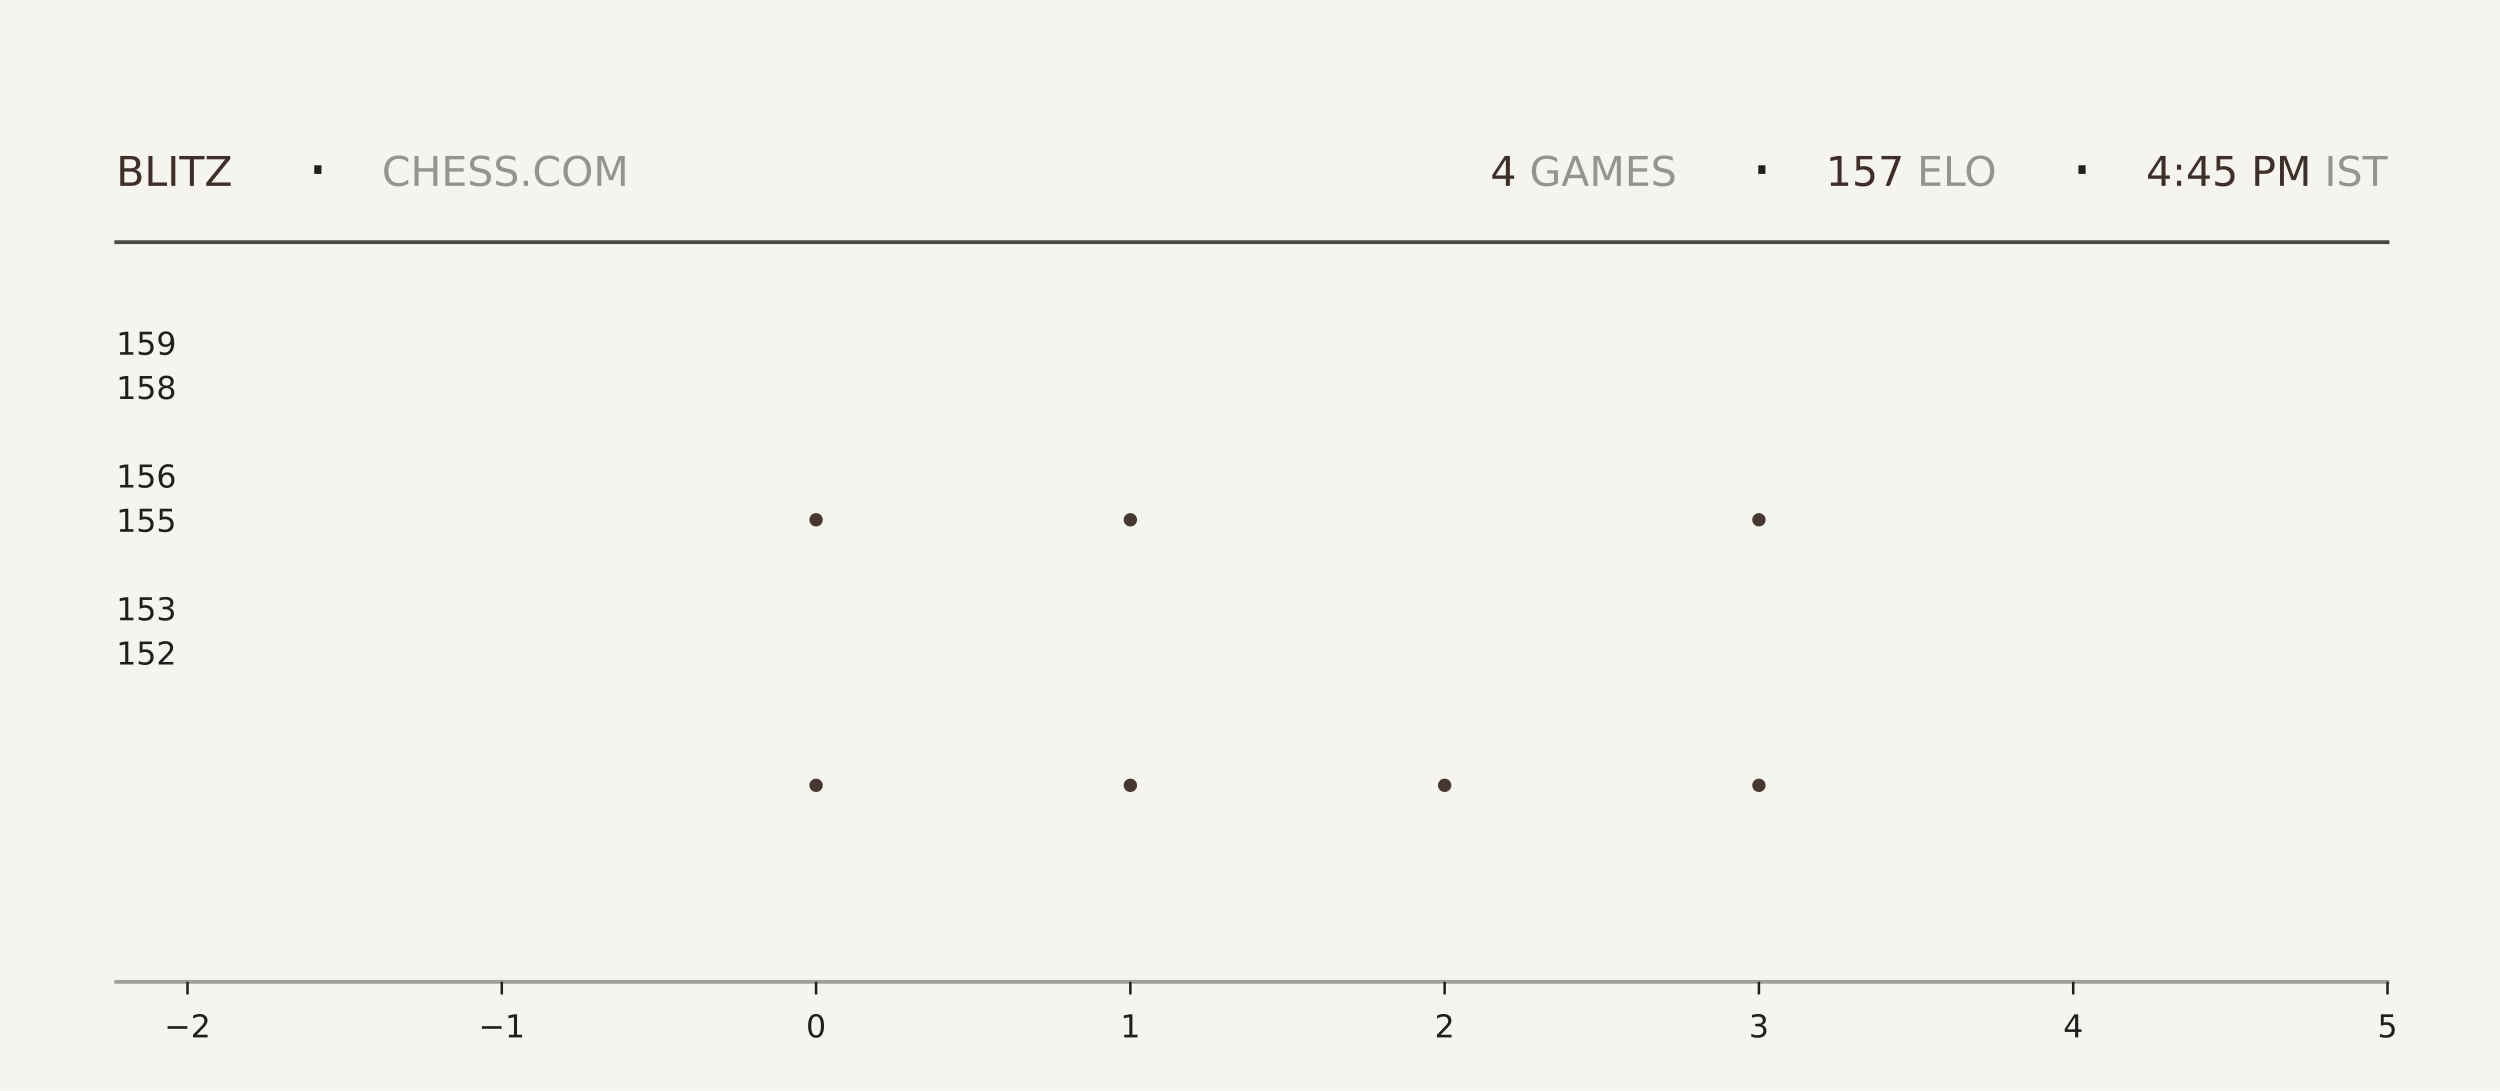
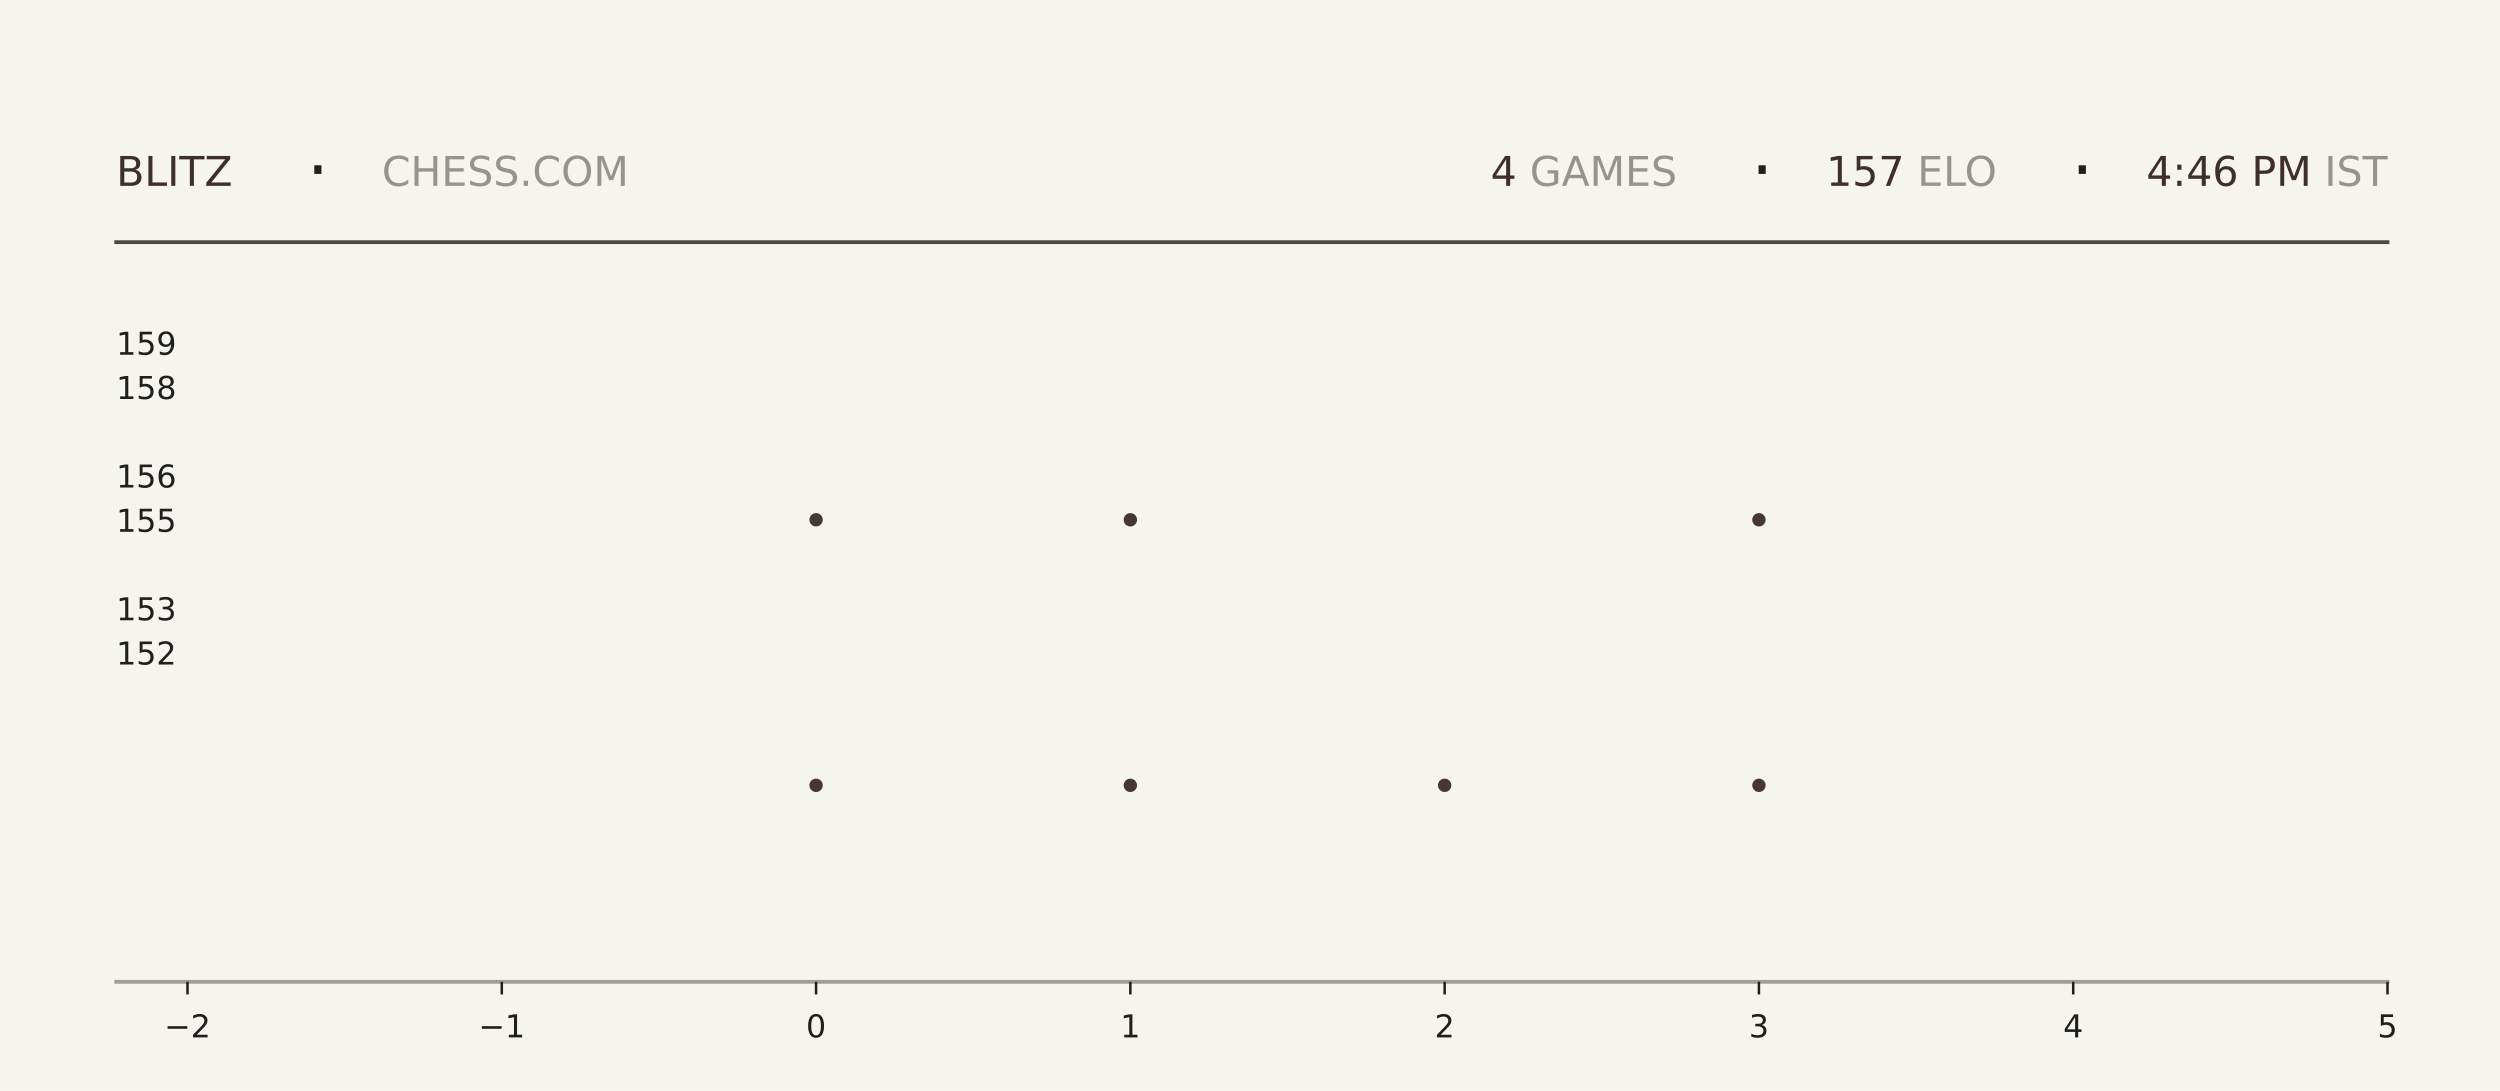
<svg xmlns="http://www.w3.org/2000/svg" xmlns:xlink="http://www.w3.org/1999/xlink" width="792pt" height="345.6pt" viewBox="0 0 792 345.6" version="1.1">
  <defs>
    <style type="text/css">*{stroke-linejoin: round; stroke-linecap: butt}</style>
  </defs>
  <g id="figure_1">
    <g id="patch_1">
      <path d="M 0 345.6  L 792 345.6  L 792 0  L 0 0  z " style="fill: #f6f4ef" />
    </g>
    <g id="axes_1">
      <g id="patch_2">
        <path d="M 59.4 311.04  L 756.36 311.04  L 756.36 103.68  L 59.4 103.68  z " style="fill: #f6f4ef" />
      </g>
      <g id="PathCollection_1">
        <defs>
-           <path id="m3d84314103" d="M 0 2.121  C 0.563 2.121 1.102 1.898 1.5 1.5  C 1.898 1.102 2.121 0.563 2.121 0  C 2.121 -0.563 1.898 -1.102 1.5 -1.5  C 1.102 -1.898 0.563 -2.121 0 -2.121  C -0.563 -2.121 -1.102 -1.898 -1.5 -1.5  C -1.898 -1.102 -2.121 -0.563 -2.121 0  C -2.121 0.563 -1.898 1.102 -1.5 1.5  C -1.102 1.898 -0.563 2.121 0 2.121  z " />
-         </defs>
-         <g clip-path="url(#p58bc037723)">
-           <use xlink:href="#m3d84314103" x="258.531" y="248.79" style="fill: #3e2f2a; fill-opacity: 0.95" />
-           <use xlink:href="#m3d84314103" x="258.531" y="164.668" style="fill: #3e2f2a; fill-opacity: 0.95" />
+           <path id="m161a2c9734" d="M 0 2.121  C 0.563 2.121 1.102 1.898 1.5 1.5  C 1.898 1.102 2.121 0.563 2.121 0  C 2.121 -0.563 1.898 -1.102 1.5 -1.5  C 1.102 -1.898 0.563 -2.121 0 -2.121  C -0.563 -2.121 -1.102 -1.898 -1.5 -1.5  C -1.898 -1.102 -2.121 -0.563 -2.121 0  C -2.121 0.563 -1.898 1.102 -1.5 1.5  C -1.102 1.898 -0.563 2.121 0 2.121  z " />
+         </defs>
+         <g clip-path="url(#p57b22e9924)">
+           <use xlink:href="#m161a2c9734" x="258.531" y="248.79" style="fill: #3e2f2a; fill-opacity: 0.95" />
+           <use xlink:href="#m161a2c9734" x="258.531" y="164.668" style="fill: #3e2f2a; fill-opacity: 0.95" />
        </g>
      </g>
      <g id="PathCollection_2">
-         <g clip-path="url(#p58bc037723)">
-           <use xlink:href="#m3d84314103" x="358.097" y="248.79" style="fill: #3e2f2a; fill-opacity: 0.95" />
-           <use xlink:href="#m3d84314103" x="358.097" y="164.668" style="fill: #3e2f2a; fill-opacity: 0.95" />
-           <use xlink:href="#m3d84314103" x="358.097" y="80.547" style="fill: #3e2f2a; fill-opacity: 0.95" />
+         <g clip-path="url(#p57b22e9924)">
+           <use xlink:href="#m161a2c9734" x="358.097" y="248.79" style="fill: #3e2f2a; fill-opacity: 0.95" />
+           <use xlink:href="#m161a2c9734" x="358.097" y="164.668" style="fill: #3e2f2a; fill-opacity: 0.95" />
+           <use xlink:href="#m161a2c9734" x="358.097" y="80.547" style="fill: #3e2f2a; fill-opacity: 0.95" />
        </g>
      </g>
      <g id="PathCollection_3">
-         <g clip-path="url(#p58bc037723)">
-           <use xlink:href="#m3d84314103" x="457.663" y="248.79" style="fill: #3e2f2a; fill-opacity: 0.95" />
+         <g clip-path="url(#p57b22e9924)">
+           <use xlink:href="#m161a2c9734" x="457.663" y="248.79" style="fill: #3e2f2a; fill-opacity: 0.95" />
        </g>
      </g>
      <g id="PathCollection_4">
-         <g clip-path="url(#p58bc037723)">
-           <use xlink:href="#m3d84314103" x="557.229" y="248.79" style="fill: #3e2f2a; fill-opacity: 0.95" />
-           <use xlink:href="#m3d84314103" x="557.229" y="164.668" style="fill: #3e2f2a; fill-opacity: 0.95" />
-           <use xlink:href="#m3d84314103" x="557.229" y="80.547" style="fill: #3e2f2a; fill-opacity: 0.95" />
+         <g clip-path="url(#p57b22e9924)">
+           <use xlink:href="#m161a2c9734" x="557.229" y="248.79" style="fill: #3e2f2a; fill-opacity: 0.95" />
+           <use xlink:href="#m161a2c9734" x="557.229" y="164.668" style="fill: #3e2f2a; fill-opacity: 0.95" />
+           <use xlink:href="#m161a2c9734" x="557.229" y="80.547" style="fill: #3e2f2a; fill-opacity: 0.95" />
        </g>
      </g>
      <g id="matplotlib.axis_1">
        <g id="xtick_1">
          <g id="line2d_1">
            <defs>
-               <path id="maec3cfe6cb" d="M 0 0  L 0 4  " style="stroke: #1f1f1f; stroke-width: 0.8" />
+               <path id="m8b4b1f7605" d="M 0 0  L 0 4  " style="stroke: #1f1f1f; stroke-width: 0.8" />
            </defs>
            <g>
-               <use xlink:href="#maec3cfe6cb" x="59.4" y="311.04" style="fill: #1f1f1f; stroke: #1f1f1f; stroke-width: 0.8" />
+               <use xlink:href="#m8b4b1f7605" x="59.4" y="311.04" style="fill: #1f1f1f; stroke: #1f1f1f; stroke-width: 0.8" />
            </g>
          </g>
          <g id="text_1">
            <g style="fill: #1f1f1f" transform="translate(52.02891 328.6384) scale(0.1 -0.1)">
              <defs>
                <path id="DejaVuSans-2212" d="M 678 2272  L 4684 2272  L 4684 1741  L 678 1741  L 678 2272  z " transform="scale(0.015625)" />
                <path id="DejaVuSans-32" d="M 1228 531  L 3431 531  L 3431 0  L 469 0  L 469 531  Q 828 903 1448 1529  Q 2069 2156 2228 2338  Q 2531 2678 2651 2914  Q 2772 3150 2772 3378  Q 2772 3750 2511 3984  Q 2250 4219 1831 4219  Q 1534 4219 1204 4116  Q 875 4013 500 3803  L 500 4441  Q 881 4594 1212 4672  Q 1544 4750 1819 4750  Q 2544 4750 2975 4387  Q 3406 4025 3406 3419  Q 3406 3131 3298 2873  Q 3191 2616 2906 2266  Q 2828 2175 2409 1742  Q 1991 1309 1228 531  z " transform="scale(0.015625)" />
              </defs>
              <use xlink:href="#DejaVuSans-2212" />
              <use xlink:href="#DejaVuSans-32" transform="translate(83.78906 0)" />
            </g>
          </g>
        </g>
        <g id="xtick_2">
          <g id="line2d_2">
            <g>
-               <use xlink:href="#maec3cfe6cb" x="158.966" y="311.04" style="fill: #1f1f1f; stroke: #1f1f1f; stroke-width: 0.8" />
+               <use xlink:href="#m8b4b1f7605" x="158.966" y="311.04" style="fill: #1f1f1f; stroke: #1f1f1f; stroke-width: 0.8" />
            </g>
          </g>
          <g id="text_2">
            <g style="fill: #1f1f1f" transform="translate(151.5946 328.6384) scale(0.1 -0.1)">
              <defs>
                <path id="DejaVuSans-31" d="M 794 531  L 1825 531  L 1825 4091  L 703 3866  L 703 4441  L 1819 4666  L 2450 4666  L 2450 531  L 3481 531  L 3481 0  L 794 0  L 794 531  z " transform="scale(0.015625)" />
              </defs>
              <use xlink:href="#DejaVuSans-2212" />
              <use xlink:href="#DejaVuSans-31" transform="translate(83.78906 0)" />
            </g>
          </g>
        </g>
        <g id="xtick_3">
          <g id="line2d_3">
            <g>
-               <use xlink:href="#maec3cfe6cb" x="258.531" y="311.04" style="fill: #1f1f1f; stroke: #1f1f1f; stroke-width: 0.8" />
+               <use xlink:href="#m8b4b1f7605" x="258.531" y="311.04" style="fill: #1f1f1f; stroke: #1f1f1f; stroke-width: 0.8" />
            </g>
          </g>
          <g id="text_3">
            <g style="fill: #1f1f1f" transform="translate(255.3502 328.6384) scale(0.1 -0.1)">
              <defs>
                <path id="DejaVuSans-30" d="M 2034 4250  Q 1547 4250 1301 3770  Q 1056 3291 1056 2328  Q 1056 1369 1301 889  Q 1547 409 2034 409  Q 2525 409 2770 889  Q 3016 1369 3016 2328  Q 3016 3291 2770 3770  Q 2525 4250 2034 4250  z M 2034 4750  Q 2819 4750 3233 4129  Q 3647 3509 3647 2328  Q 3647 1150 3233 529  Q 2819 -91 2034 -91  Q 1250 -91 836 529  Q 422 1150 422 2328  Q 422 3509 836 4129  Q 1250 4750 2034 4750  z " transform="scale(0.015625)" />
              </defs>
              <use xlink:href="#DejaVuSans-30" />
            </g>
          </g>
        </g>
        <g id="xtick_4">
          <g id="line2d_4">
            <g>
-               <use xlink:href="#maec3cfe6cb" x="358.097" y="311.04" style="fill: #1f1f1f; stroke: #1f1f1f; stroke-width: 0.8" />
+               <use xlink:href="#m8b4b1f7605" x="358.097" y="311.04" style="fill: #1f1f1f; stroke: #1f1f1f; stroke-width: 0.8" />
            </g>
          </g>
          <g id="text_4">
            <g style="fill: #1f1f1f" transform="translate(354.9159 328.6384) scale(0.1 -0.1)">
              <use xlink:href="#DejaVuSans-31" />
            </g>
          </g>
        </g>
        <g id="xtick_5">
          <g id="line2d_5">
            <g>
-               <use xlink:href="#maec3cfe6cb" x="457.663" y="311.04" style="fill: #1f1f1f; stroke: #1f1f1f; stroke-width: 0.8" />
+               <use xlink:href="#m8b4b1f7605" x="457.663" y="311.04" style="fill: #1f1f1f; stroke: #1f1f1f; stroke-width: 0.8" />
            </g>
          </g>
          <g id="text_5">
            <g style="fill: #1f1f1f" transform="translate(454.4816 328.6384) scale(0.1 -0.1)">
              <use xlink:href="#DejaVuSans-32" />
            </g>
          </g>
        </g>
        <g id="xtick_6">
          <g id="line2d_6">
            <g>
-               <use xlink:href="#maec3cfe6cb" x="557.229" y="311.04" style="fill: #1f1f1f; stroke: #1f1f1f; stroke-width: 0.8" />
+               <use xlink:href="#m8b4b1f7605" x="557.229" y="311.04" style="fill: #1f1f1f; stroke: #1f1f1f; stroke-width: 0.8" />
            </g>
          </g>
          <g id="text_6">
            <g style="fill: #1f1f1f" transform="translate(554.0473 328.6384) scale(0.1 -0.1)">
              <defs>
                <path id="DejaVuSans-33" d="M 2597 2516  Q 3050 2419 3304 2112  Q 3559 1806 3559 1356  Q 3559 666 3084 287  Q 2609 -91 1734 -91  Q 1441 -91 1130 -33  Q 819 25 488 141  L 488 750  Q 750 597 1062 519  Q 1375 441 1716 441  Q 2309 441 2620 675  Q 2931 909 2931 1356  Q 2931 1769 2642 2001  Q 2353 2234 1838 2234  L 1294 2234  L 1294 2753  L 1863 2753  Q 2328 2753 2575 2939  Q 2822 3125 2822 3475  Q 2822 3834 2567 4026  Q 2313 4219 1838 4219  Q 1578 4219 1281 4162  Q 984 4106 628 3988  L 628 4550  Q 988 4650 1302 4700  Q 1616 4750 1894 4750  Q 2613 4750 3031 4423  Q 3450 4097 3450 3541  Q 3450 3153 3228 2886  Q 3006 2619 2597 2516  z " transform="scale(0.015625)" />
              </defs>
              <use xlink:href="#DejaVuSans-33" />
            </g>
          </g>
        </g>
        <g id="xtick_7">
          <g id="line2d_7">
            <g>
-               <use xlink:href="#maec3cfe6cb" x="656.794" y="311.04" style="fill: #1f1f1f; stroke: #1f1f1f; stroke-width: 0.8" />
+               <use xlink:href="#m8b4b1f7605" x="656.794" y="311.04" style="fill: #1f1f1f; stroke: #1f1f1f; stroke-width: 0.8" />
            </g>
          </g>
          <g id="text_7">
            <g style="fill: #1f1f1f" transform="translate(653.613 328.6384) scale(0.1 -0.1)">
              <defs>
                <path id="DejaVuSans-34" d="M 2419 4116  L 825 1625  L 2419 1625  L 2419 4116  z M 2253 4666  L 3047 4666  L 3047 1625  L 3713 1625  L 3713 1100  L 3047 1100  L 3047 0  L 2419 0  L 2419 1100  L 313 1100  L 313 1709  L 2253 4666  z " transform="scale(0.015625)" />
              </defs>
              <use xlink:href="#DejaVuSans-34" />
            </g>
          </g>
        </g>
        <g id="xtick_8">
          <g id="line2d_8">
            <g>
-               <use xlink:href="#maec3cfe6cb" x="756.36" y="311.04" style="fill: #1f1f1f; stroke: #1f1f1f; stroke-width: 0.8" />
+               <use xlink:href="#m8b4b1f7605" x="756.36" y="311.04" style="fill: #1f1f1f; stroke: #1f1f1f; stroke-width: 0.8" />
            </g>
          </g>
          <g id="text_8">
            <g style="fill: #1f1f1f" transform="translate(753.1788 328.6384) scale(0.1 -0.1)">
              <defs>
                <path id="DejaVuSans-35" d="M 691 4666  L 3169 4666  L 3169 4134  L 1269 4134  L 1269 2991  Q 1406 3038 1543 3061  Q 1681 3084 1819 3084  Q 2600 3084 3056 2656  Q 3513 2228 3513 1497  Q 3513 744 3044 326  Q 2575 -91 1722 -91  Q 1428 -91 1123 -41  Q 819 9 494 109  L 494 744  Q 775 591 1075 516  Q 1375 441 1709 441  Q 2250 441 2565 725  Q 2881 1009 2881 1497  Q 2881 1984 2565 2268  Q 2250 2553 1709 2553  Q 1456 2553 1204 2497  Q 953 2441 691 2322  L 691 4666  z " transform="scale(0.015625)" />
              </defs>
              <use xlink:href="#DejaVuSans-35" />
            </g>
          </g>
        </g>
      </g>
      <g id="matplotlib.axis_2">
        <g id="ytick_1">
          <g id="line2d_9" />
          <g id="text_9">
            <g style="fill: #1f1f1f" transform="translate(36.8125 210.5283) scale(0.1 -0.1)">
              <use xlink:href="#DejaVuSans-31" />
              <use xlink:href="#DejaVuSans-35" transform="translate(63.62305 0)" />
              <use xlink:href="#DejaVuSans-32" transform="translate(127.2461 0)" />
            </g>
          </g>
        </g>
        <g id="ytick_2">
          <g id="line2d_10" />
          <g id="text_10">
            <g style="fill: #1f1f1f" transform="translate(36.8125 196.508) scale(0.1 -0.1)">
              <use xlink:href="#DejaVuSans-31" />
              <use xlink:href="#DejaVuSans-35" transform="translate(63.62305 0)" />
              <use xlink:href="#DejaVuSans-33" transform="translate(127.2461 0)" />
            </g>
          </g>
        </g>
        <g id="ytick_3">
          <g id="line2d_11" />
          <g id="text_11">
            <g style="fill: #1f1f1f" transform="translate(36.8125 168.4675) scale(0.1 -0.1)">
              <use xlink:href="#DejaVuSans-31" />
              <use xlink:href="#DejaVuSans-35" transform="translate(63.62305 0)" />
              <use xlink:href="#DejaVuSans-35" transform="translate(127.2461 0)" />
            </g>
          </g>
        </g>
        <g id="ytick_4">
          <g id="line2d_12" />
          <g id="text_12">
            <g style="fill: #1f1f1f" transform="translate(36.8125 154.4472) scale(0.1 -0.1)">
              <defs>
                <path id="DejaVuSans-36" d="M 2113 2584  Q 1688 2584 1439 2293  Q 1191 2003 1191 1497  Q 1191 994 1439 701  Q 1688 409 2113 409  Q 2538 409 2786 701  Q 3034 994 3034 1497  Q 3034 2003 2786 2293  Q 2538 2584 2113 2584  z M 3366 4563  L 3366 3988  Q 3128 4100 2886 4159  Q 2644 4219 2406 4219  Q 1781 4219 1451 3797  Q 1122 3375 1075 2522  Q 1259 2794 1537 2939  Q 1816 3084 2150 3084  Q 2853 3084 3261 2657  Q 3669 2231 3669 1497  Q 3669 778 3244 343  Q 2819 -91 2113 -91  Q 1303 -91 875 529  Q 447 1150 447 2328  Q 447 3434 972 4092  Q 1497 4750 2381 4750  Q 2619 4750 2861 4703  Q 3103 4656 3366 4563  z " transform="scale(0.015625)" />
              </defs>
              <use xlink:href="#DejaVuSans-31" />
              <use xlink:href="#DejaVuSans-35" transform="translate(63.62305 0)" />
              <use xlink:href="#DejaVuSans-36" transform="translate(127.2461 0)" />
            </g>
          </g>
        </g>
        <g id="ytick_5">
          <g id="line2d_13" />
          <g id="text_13">
            <g style="fill: #1f1f1f" transform="translate(36.8125 126.4066) scale(0.1 -0.1)">
              <defs>
                <path id="DejaVuSans-38" d="M 2034 2216  Q 1584 2216 1326 1975  Q 1069 1734 1069 1313  Q 1069 891 1326 650  Q 1584 409 2034 409  Q 2484 409 2743 651  Q 3003 894 3003 1313  Q 3003 1734 2745 1975  Q 2488 2216 2034 2216  z M 1403 2484  Q 997 2584 770 2862  Q 544 3141 544 3541  Q 544 4100 942 4425  Q 1341 4750 2034 4750  Q 2731 4750 3128 4425  Q 3525 4100 3525 3541  Q 3525 3141 3298 2862  Q 3072 2584 2669 2484  Q 3125 2378 3379 2068  Q 3634 1759 3634 1313  Q 3634 634 3220 271  Q 2806 -91 2034 -91  Q 1263 -91 848 271  Q 434 634 434 1313  Q 434 1759 690 2068  Q 947 2378 1403 2484  z M 1172 3481  Q 1172 3119 1398 2916  Q 1625 2713 2034 2713  Q 2441 2713 2670 2916  Q 2900 3119 2900 3481  Q 2900 3844 2670 4047  Q 2441 4250 2034 4250  Q 1625 4250 1398 4047  Q 1172 3844 1172 3481  z " transform="scale(0.015625)" />
              </defs>
              <use xlink:href="#DejaVuSans-31" />
              <use xlink:href="#DejaVuSans-35" transform="translate(63.62305 0)" />
              <use xlink:href="#DejaVuSans-38" transform="translate(127.2461 0)" />
            </g>
          </g>
        </g>
        <g id="ytick_6">
          <g id="line2d_14" />
          <g id="text_14">
            <g style="fill: #1f1f1f" transform="translate(36.8125 112.3863) scale(0.1 -0.1)">
              <defs>
                <path id="DejaVuSans-39" d="M 703 97  L 703 672  Q 941 559 1184 500  Q 1428 441 1663 441  Q 2288 441 2617 861  Q 2947 1281 2994 2138  Q 2813 1869 2534 1725  Q 2256 1581 1919 1581  Q 1219 1581 811 2004  Q 403 2428 403 3163  Q 403 3881 828 4315  Q 1253 4750 1959 4750  Q 2769 4750 3195 4129  Q 3622 3509 3622 2328  Q 3622 1225 3098 567  Q 2575 -91 1691 -91  Q 1453 -91 1209 -44  Q 966 3 703 97  z M 1959 2075  Q 2384 2075 2632 2365  Q 2881 2656 2881 3163  Q 2881 3666 2632 3958  Q 2384 4250 1959 4250  Q 1534 4250 1286 3958  Q 1038 3666 1038 3163  Q 1038 2656 1286 2365  Q 1534 2075 1959 2075  z " transform="scale(0.015625)" />
              </defs>
              <use xlink:href="#DejaVuSans-31" />
              <use xlink:href="#DejaVuSans-35" transform="translate(63.62305 0)" />
              <use xlink:href="#DejaVuSans-39" transform="translate(127.2461 0)" />
            </g>
          </g>
        </g>
      </g>
    </g>
    <g id="line2d_15">
      <path d="M 36.82 76.723  L 756.36 76.723  " style="fill: none; stroke: #1f1f1f; stroke-opacity: 0.8; stroke-width: 1.2; stroke-linecap: square" />
    </g>
    <g id="line2d_16">
      <path d="M 36.82 311.04  L 756.36 311.04  " style="fill: none; stroke: #1f1f1f; stroke-opacity: 0.4; stroke-width: 1.2; stroke-linecap: square" />
    </g>
    <g id="text_15">
      <g style="fill: #3e2f2a" transform="translate(36.82 58.88319) scale(0.13 -0.13)">
        <defs>
          <path id="DejaVuSans-42" d="M 1259 2228  L 1259 519  L 2272 519  Q 2781 519 3026 730  Q 3272 941 3272 1375  Q 3272 1813 3026 2020  Q 2781 2228 2272 2228  L 1259 2228  z M 1259 4147  L 1259 2741  L 2194 2741  Q 2656 2741 2882 2914  Q 3109 3088 3109 3444  Q 3109 3797 2882 3972  Q 2656 4147 2194 4147  L 1259 4147  z M 628 4666  L 2241 4666  Q 2963 4666 3353 4366  Q 3744 4066 3744 3513  Q 3744 3084 3544 2831  Q 3344 2578 2956 2516  Q 3422 2416 3680 2098  Q 3938 1781 3938 1306  Q 3938 681 3513 340  Q 3088 0 2303 0  L 628 0  L 628 4666  z " transform="scale(0.015625)" />
          <path id="DejaVuSans-4c" d="M 628 4666  L 1259 4666  L 1259 531  L 3531 531  L 3531 0  L 628 0  L 628 4666  z " transform="scale(0.015625)" />
          <path id="DejaVuSans-49" d="M 628 4666  L 1259 4666  L 1259 0  L 628 0  L 628 4666  z " transform="scale(0.015625)" />
          <path id="DejaVuSans-54" d="M -19 4666  L 3928 4666  L 3928 4134  L 2272 4134  L 2272 0  L 1638 0  L 1638 4134  L -19 4134  L -19 4666  z " transform="scale(0.015625)" />
          <path id="DejaVuSans-5a" d="M 359 4666  L 4025 4666  L 4025 4184  L 1075 531  L 4097 531  L 4097 0  L 288 0  L 288 481  L 3238 4134  L 359 4134  L 359 4666  z " transform="scale(0.015625)" />
        </defs>
        <use xlink:href="#DejaVuSans-42" />
        <use xlink:href="#DejaVuSans-4c" transform="translate(68.60352 0)" />
        <use xlink:href="#DejaVuSans-49" transform="translate(124.3164 0)" />
        <use xlink:href="#DejaVuSans-54" transform="translate(153.8086 0)" />
        <use xlink:href="#DejaVuSans-5a" transform="translate(214.8926 0)" />
      </g>
    </g>
    <g id="text_16">
      <g style="fill: #1f1f1f" transform="translate(97.21 61.36662) scale(0.22 -0.22)">
        <defs>
          <path id="DejaVuSans-b7" d="M 684 2619  L 1344 2619  L 1344 1825  L 684 1825  L 684 2619  z " transform="scale(0.015625)" />
        </defs>
        <use xlink:href="#DejaVuSans-b7" />
      </g>
    </g>
    <g id="text_17">
      <g style="fill: #1f1f1f; opacity: 0.45" transform="translate(120.97 58.88319) scale(0.13 -0.13)">
        <defs>
          <path id="DejaVuSans-43" d="M 4122 4306  L 4122 3641  Q 3803 3938 3442 4084  Q 3081 4231 2675 4231  Q 1875 4231 1450 3742  Q 1025 3253 1025 2328  Q 1025 1406 1450 917  Q 1875 428 2675 428  Q 3081 428 3442 575  Q 3803 722 4122 1019  L 4122 359  Q 3791 134 3420 21  Q 3050 -91 2638 -91  Q 1578 -91 968 557  Q 359 1206 359 2328  Q 359 3453 968 4101  Q 1578 4750 2638 4750  Q 3056 4750 3426 4639  Q 3797 4528 4122 4306  z " transform="scale(0.015625)" />
          <path id="DejaVuSans-48" d="M 628 4666  L 1259 4666  L 1259 2753  L 3553 2753  L 3553 4666  L 4184 4666  L 4184 0  L 3553 0  L 3553 2222  L 1259 2222  L 1259 0  L 628 0  L 628 4666  z " transform="scale(0.015625)" />
          <path id="DejaVuSans-45" d="M 628 4666  L 3578 4666  L 3578 4134  L 1259 4134  L 1259 2753  L 3481 2753  L 3481 2222  L 1259 2222  L 1259 531  L 3634 531  L 3634 0  L 628 0  L 628 4666  z " transform="scale(0.015625)" />
          <path id="DejaVuSans-53" d="M 3425 4513  L 3425 3897  Q 3066 4069 2747 4153  Q 2428 4238 2131 4238  Q 1616 4238 1336 4038  Q 1056 3838 1056 3469  Q 1056 3159 1242 3001  Q 1428 2844 1947 2747  L 2328 2669  Q 3034 2534 3370 2195  Q 3706 1856 3706 1288  Q 3706 609 3251 259  Q 2797 -91 1919 -91  Q 1588 -91 1214 -16  Q 841 59 441 206  L 441 856  Q 825 641 1194 531  Q 1563 422 1919 422  Q 2459 422 2753 634  Q 3047 847 3047 1241  Q 3047 1584 2836 1778  Q 2625 1972 2144 2069  L 1759 2144  Q 1053 2284 737 2584  Q 422 2884 422 3419  Q 422 4038 858 4394  Q 1294 4750 2059 4750  Q 2388 4750 2728 4690  Q 3069 4631 3425 4513  z " transform="scale(0.015625)" />
          <path id="DejaVuSans-2e" d="M 684 794  L 1344 794  L 1344 0  L 684 0  L 684 794  z " transform="scale(0.015625)" />
          <path id="DejaVuSans-4f" d="M 2522 4238  Q 1834 4238 1429 3725  Q 1025 3213 1025 2328  Q 1025 1447 1429 934  Q 1834 422 2522 422  Q 3209 422 3611 934  Q 4013 1447 4013 2328  Q 4013 3213 3611 3725  Q 3209 4238 2522 4238  z M 2522 4750  Q 3503 4750 4090 4092  Q 4678 3434 4678 2328  Q 4678 1225 4090 567  Q 3503 -91 2522 -91  Q 1538 -91 948 565  Q 359 1222 359 2328  Q 359 3434 948 4092  Q 1538 4750 2522 4750  z " transform="scale(0.015625)" />
          <path id="DejaVuSans-4d" d="M 628 4666  L 1569 4666  L 2759 1491  L 3956 4666  L 4897 4666  L 4897 0  L 4281 0  L 4281 4097  L 3078 897  L 2444 897  L 1241 4097  L 1241 0  L 628 0  L 628 4666  z " transform="scale(0.015625)" />
        </defs>
        <use xlink:href="#DejaVuSans-43" />
        <use xlink:href="#DejaVuSans-48" transform="translate(69.82422 0)" />
        <use xlink:href="#DejaVuSans-45" transform="translate(145.0195 0)" />
        <use xlink:href="#DejaVuSans-53" transform="translate(208.2031 0)" />
        <use xlink:href="#DejaVuSans-53" transform="translate(271.6797 0)" />
        <use xlink:href="#DejaVuSans-2e" transform="translate(335.1562 0)" />
        <use xlink:href="#DejaVuSans-43" transform="translate(366.9434 0)" />
        <use xlink:href="#DejaVuSans-4f" transform="translate(436.7676 0)" />
        <use xlink:href="#DejaVuSans-4d" transform="translate(515.4785 0)" />
      </g>
    </g>
    <g id="text_18">
-       <g style="fill: #3e2f2a" transform="translate(472.14 58.88319) scale(0.13 -0.13)">
+       <g style="fill: #3e2f2a" transform="translate(472.23 58.88319) scale(0.13 -0.13)">
        <use xlink:href="#DejaVuSans-34" />
      </g>
    </g>
    <g id="text_19">
-       <g style="fill: #1f1f1f; opacity: 0.45" transform="translate(480.42 58.88319) scale(0.13 -0.13)">
+       <g style="fill: #1f1f1f; opacity: 0.45" transform="translate(480.51 58.88319) scale(0.13 -0.13)">
        <defs>
          <path id="DejaVuSans-20" transform="scale(0.015625)" />
          <path id="DejaVuSans-47" d="M 3809 666  L 3809 1919  L 2778 1919  L 2778 2438  L 4434 2438  L 4434 434  Q 4069 175 3628 42  Q 3188 -91 2688 -91  Q 1594 -91 976 548  Q 359 1188 359 2328  Q 359 3472 976 4111  Q 1594 4750 2688 4750  Q 3144 4750 3555 4637  Q 3966 4525 4313 4306  L 4313 3634  Q 3963 3931 3569 4081  Q 3175 4231 2741 4231  Q 1884 4231 1454 3753  Q 1025 3275 1025 2328  Q 1025 1384 1454 906  Q 1884 428 2741 428  Q 3075 428 3337 486  Q 3600 544 3809 666  z " transform="scale(0.015625)" />
          <path id="DejaVuSans-41" d="M 2188 4044  L 1331 1722  L 3047 1722  L 2188 4044  z M 1831 4666  L 2547 4666  L 4325 0  L 3669 0  L 3244 1197  L 1141 1197  L 716 0  L 50 0  L 1831 4666  z " transform="scale(0.015625)" />
        </defs>
        <use xlink:href="#DejaVuSans-20" />
        <use xlink:href="#DejaVuSans-47" transform="translate(31.78711 0)" />
        <use xlink:href="#DejaVuSans-41" transform="translate(109.2773 0)" />
        <use xlink:href="#DejaVuSans-4d" transform="translate(177.6855 0)" />
        <use xlink:href="#DejaVuSans-45" transform="translate(263.9648 0)" />
        <use xlink:href="#DejaVuSans-53" transform="translate(327.1484 0)" />
      </g>
    </g>
    <g id="text_20">
-       <g style="fill: #1f1f1f" transform="translate(554.67 61.36662) scale(0.22 -0.22)">
+       <g style="fill: #1f1f1f" transform="translate(554.76 61.36662) scale(0.22 -0.22)">
        <use xlink:href="#DejaVuSans-b7" />
      </g>
    </g>
    <g id="text_21">
-       <g style="fill: #3e2f2a" transform="translate(578.43 58.88319) scale(0.13 -0.13)">
+       <g style="fill: #3e2f2a" transform="translate(578.52 58.88319) scale(0.13 -0.13)">
        <defs>
          <path id="DejaVuSans-37" d="M 525 4666  L 3525 4666  L 3525 4397  L 1831 0  L 1172 0  L 2766 4134  L 525 4134  L 525 4666  z " transform="scale(0.015625)" />
        </defs>
        <use xlink:href="#DejaVuSans-31" />
        <use xlink:href="#DejaVuSans-35" transform="translate(63.62305 0)" />
        <use xlink:href="#DejaVuSans-37" transform="translate(127.2461 0)" />
      </g>
    </g>
    <g id="text_22">
-       <g style="fill: #1f1f1f; opacity: 0.45" transform="translate(603.18 58.88319) scale(0.13 -0.13)">
+       <g style="fill: #1f1f1f; opacity: 0.45" transform="translate(603.27 58.88319) scale(0.13 -0.13)">
        <use xlink:href="#DejaVuSans-20" />
        <use xlink:href="#DejaVuSans-45" transform="translate(31.78711 0)" />
        <use xlink:href="#DejaVuSans-4c" transform="translate(94.9707 0)" />
        <use xlink:href="#DejaVuSans-4f" transform="translate(147.0586 0)" />
      </g>
    </g>
    <g id="text_23">
-       <g style="fill: #1f1f1f" transform="translate(656.1 61.36662) scale(0.22 -0.22)">
+       <g style="fill: #1f1f1f" transform="translate(656.19 61.36662) scale(0.22 -0.22)">
        <use xlink:href="#DejaVuSans-b7" />
      </g>
    </g>
    <g id="text_24">
-       <g style="fill: #3e2f2a" transform="translate(679.86 58.88319) scale(0.13 -0.13)">
+       <g style="fill: #3e2f2a" transform="translate(679.95 58.88319) scale(0.13 -0.13)">
        <defs>
          <path id="DejaVuSans-3a" d="M 750 794  L 1409 794  L 1409 0  L 750 0  L 750 794  z M 750 3309  L 1409 3309  L 1409 2516  L 750 2516  L 750 3309  z " transform="scale(0.015625)" />
          <path id="DejaVuSans-50" d="M 1259 4147  L 1259 2394  L 2053 2394  Q 2494 2394 2734 2622  Q 2975 2850 2975 3272  Q 2975 3691 2734 3919  Q 2494 4147 2053 4147  L 1259 4147  z M 628 4666  L 2053 4666  Q 2838 4666 3239 4311  Q 3641 3956 3641 3272  Q 3641 2581 3239 2228  Q 2838 1875 2053 1875  L 1259 1875  L 1259 0  L 628 0  L 628 4666  z " transform="scale(0.015625)" />
        </defs>
        <use xlink:href="#DejaVuSans-34" />
        <use xlink:href="#DejaVuSans-3a" transform="translate(63.62305 0)" />
        <use xlink:href="#DejaVuSans-34" transform="translate(97.31445 0)" />
-         <use xlink:href="#DejaVuSans-35" transform="translate(160.9375 0)" />
+         <use xlink:href="#DejaVuSans-36" transform="translate(160.9375 0)" />
        <use xlink:href="#DejaVuSans-20" transform="translate(224.5605 0)" />
        <use xlink:href="#DejaVuSans-50" transform="translate(256.3477 0)" />
        <use xlink:href="#DejaVuSans-4d" transform="translate(316.6504 0)" />
      </g>
    </g>
    <g id="text_25">
      <g style="fill: #1f1f1f; opacity: 0.45" transform="translate(732.24 58.88319) scale(0.13 -0.13)">
        <use xlink:href="#DejaVuSans-20" />
        <use xlink:href="#DejaVuSans-49" transform="translate(31.78711 0)" />
        <use xlink:href="#DejaVuSans-53" transform="translate(61.2793 0)" />
        <use xlink:href="#DejaVuSans-54" transform="translate(124.7559 0)" />
      </g>
    </g>
  </g>
  <defs>
-     <clipPath id="p58bc037723">
+     <clipPath id="p57b22e9924">
      <rect x="59.4" y="103.68" width="696.96" height="207.36" />
    </clipPath>
  </defs>
</svg>
